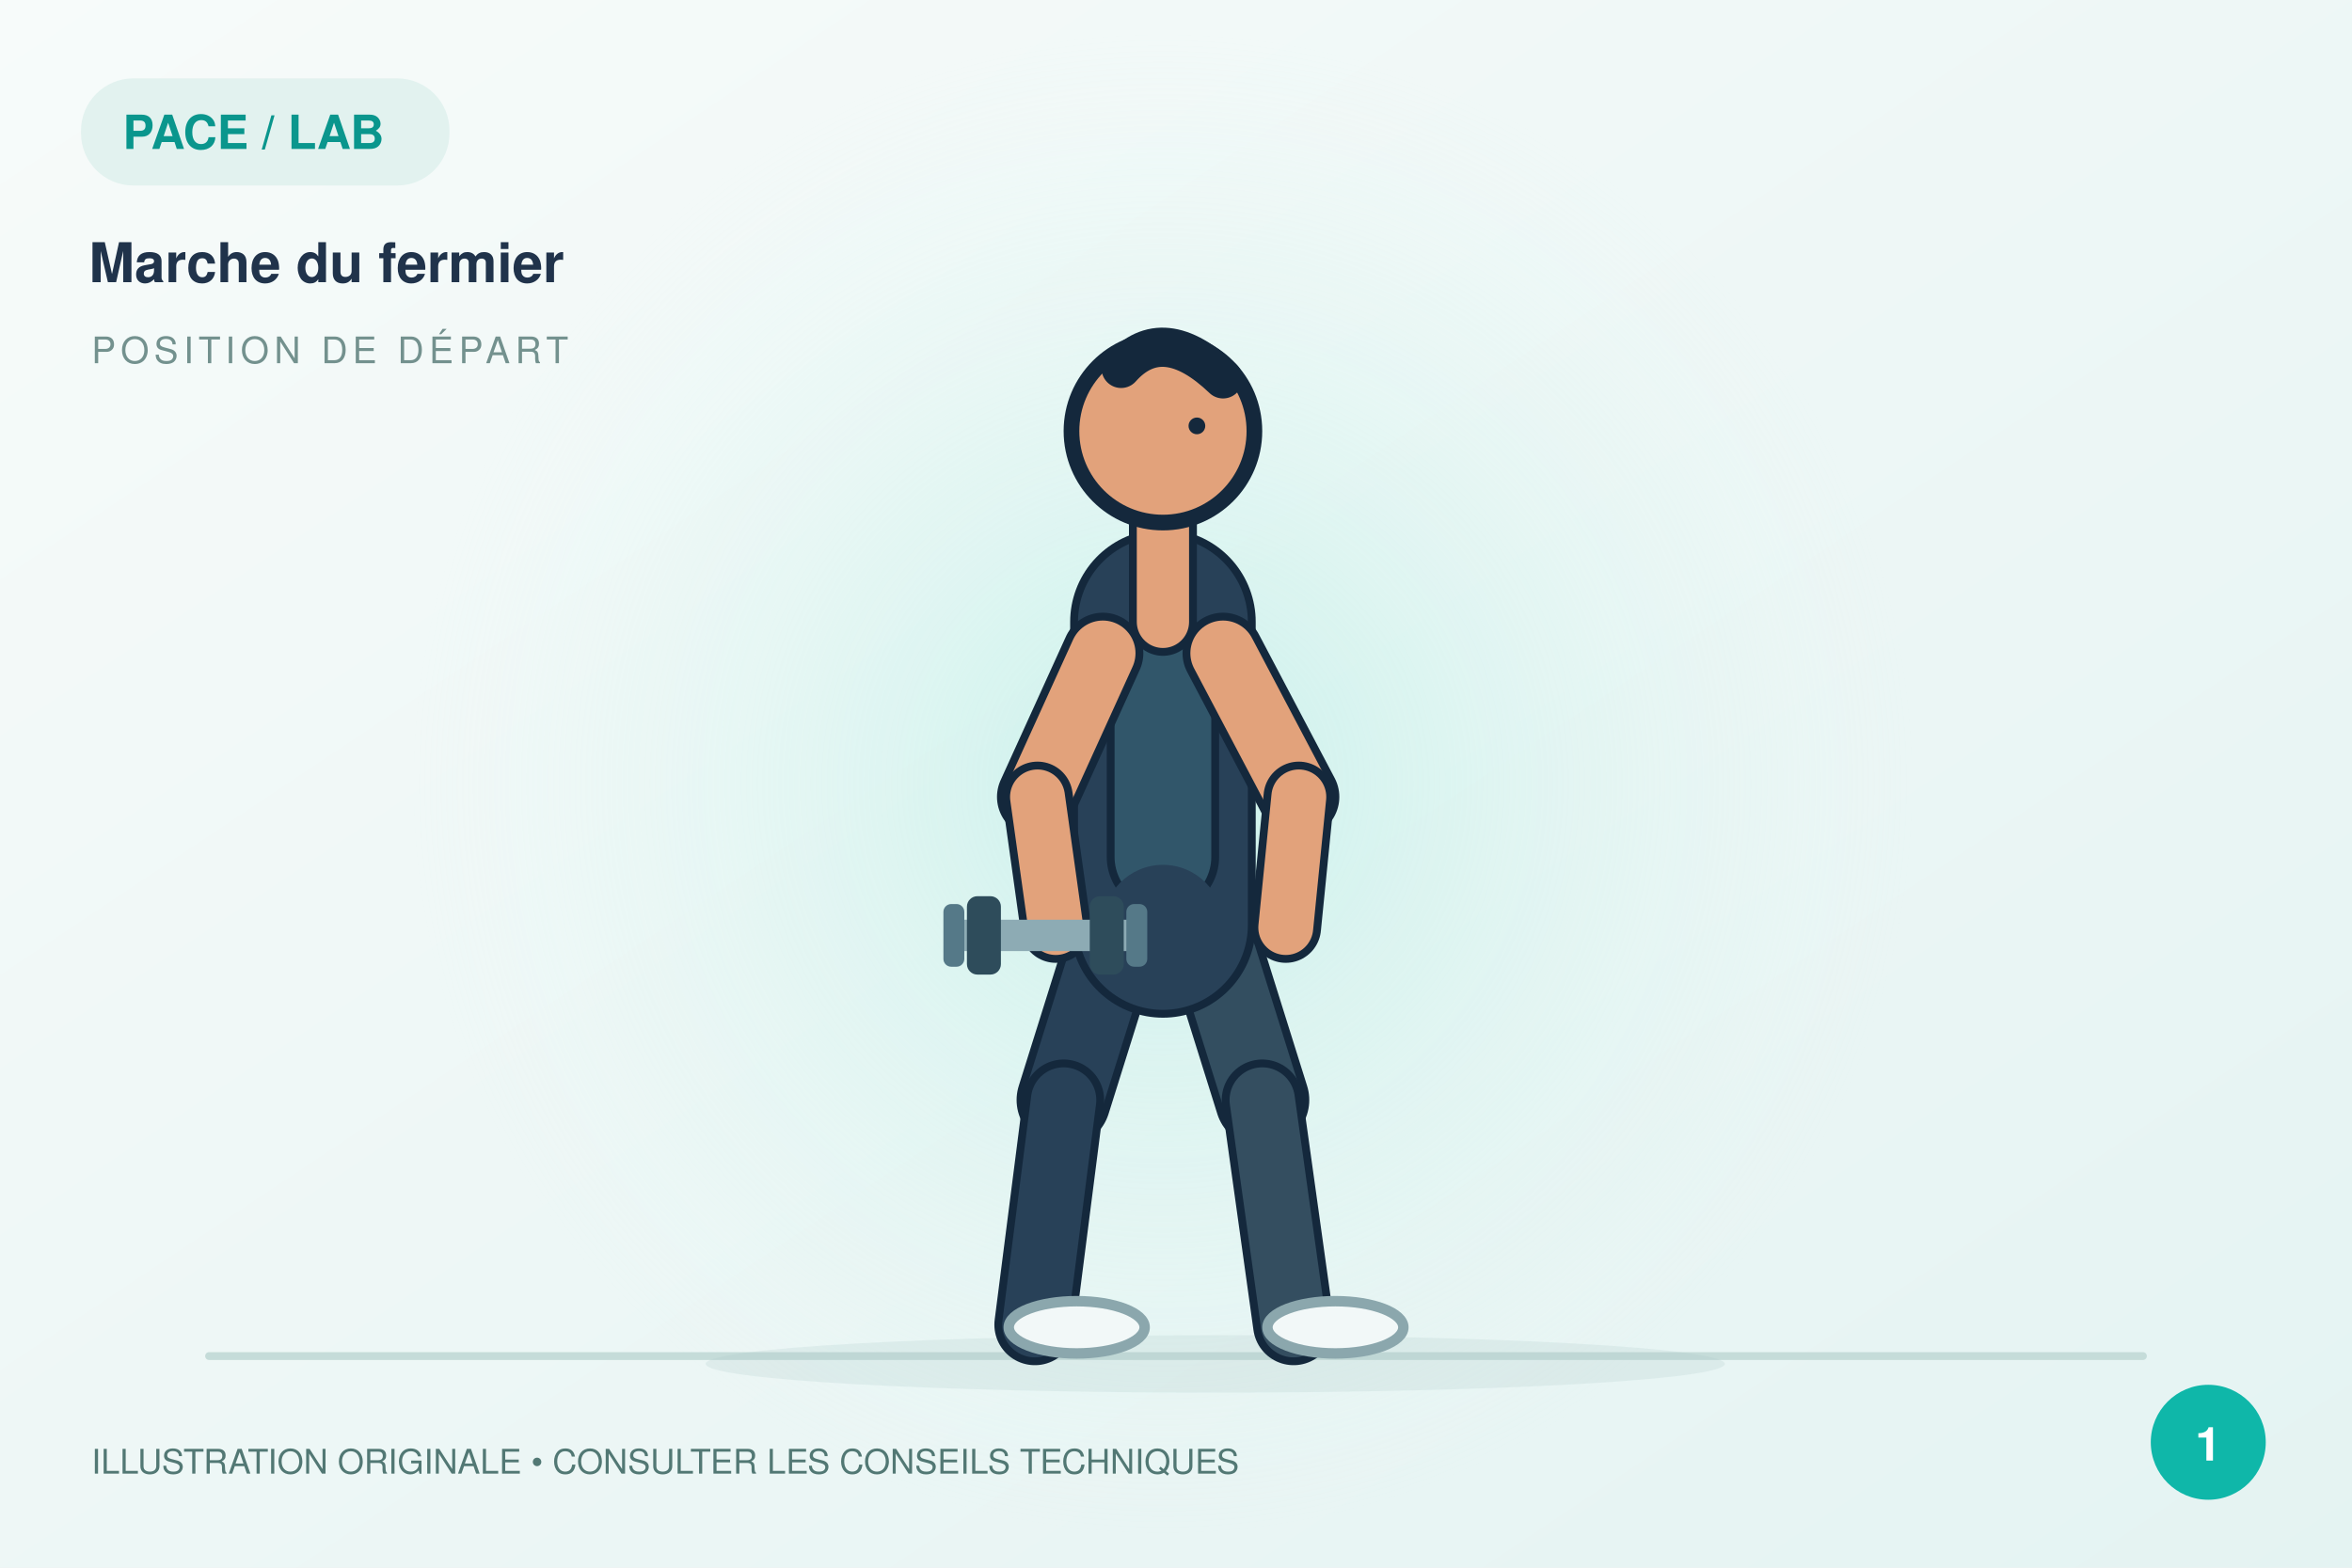
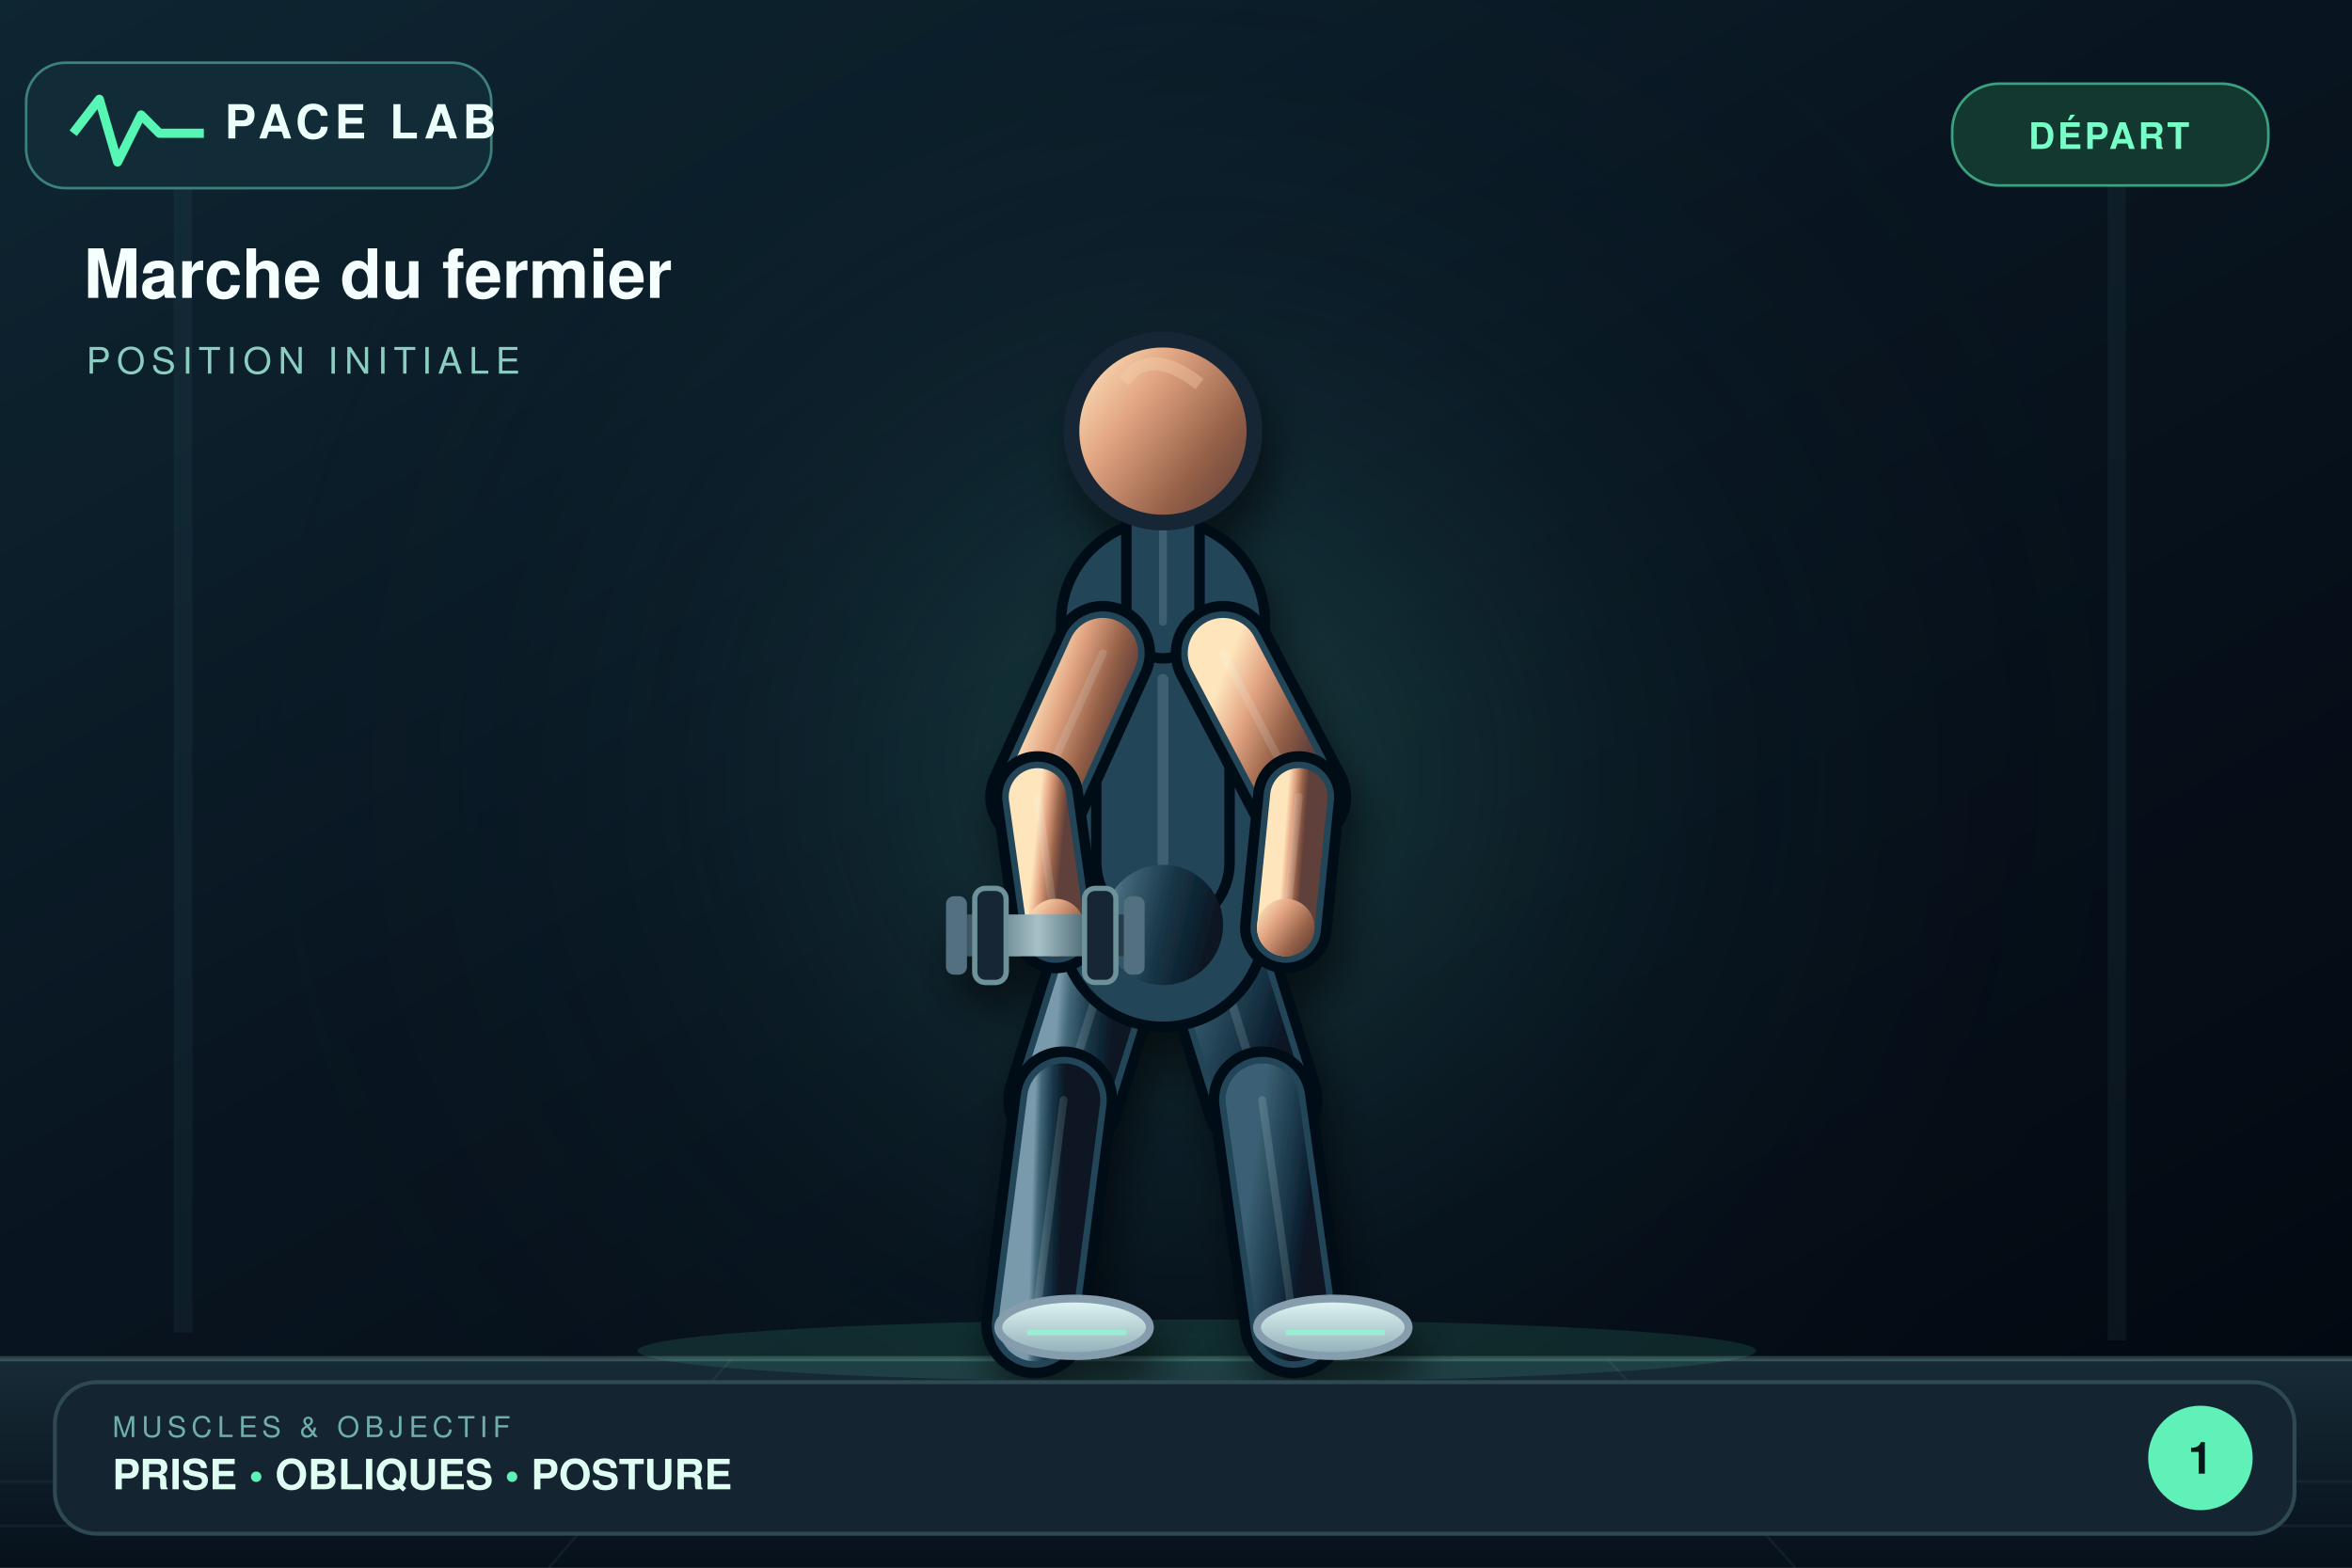
<svg xmlns="http://www.w3.org/2000/svg" width="900" height="600" viewBox="0 0 900 600">
  <defs>
-     <linearGradient id="bg" x1="0" y1="0" x2="1" y2="1">
-       <stop stop-color="#f7fbfa" />
-       <stop offset="1" stop-color="#e4f3f2" />
+     <linearGradient id="bg" x1="0" y1="0" x2=".85" y2="1">
+       <stop stop-color="#0e2632" />
+       <stop offset=".5" stop-color="#08141f" />
+       <stop offset="1" stop-color="#030911" />
    </linearGradient>
-     <radialGradient id="glow">
-       <stop stop-color="#abede2" stop-opacity=".55" />
-       <stop offset="1" stop-color="#dff6f1" stop-opacity="0" />
+     <radialGradient id="light">
+       <stop stop-color="#3d998b" stop-opacity=".32" />
+       <stop offset=".52" stop-color="#1c4750" stop-opacity=".11" />
+       <stop offset="1" stop-color="#04101b" stop-opacity="0" />
    </radialGradient>
-     <marker id="arrow" markerWidth="6" markerHeight="6" refX="3" refY="3" orient="auto">
-       <path d="M0 0 L6 3 L0 6" fill="none" stroke="#0fb7a9" stroke-width="1.5" />
+     <linearGradient id="fabric" x1="0" x2="1" y1="0" y2=".24">
+       <stop stop-color="#799aaa" />
+       <stop offset=".2" stop-color="#426778" />
+       <stop offset=".58" stop-color="#183647" />
+       <stop offset="1" stop-color="#071621" />
+     </linearGradient>
+     <linearGradient id="skin" x1="0" x2="1" y1=".15" y2=".9">
+       <stop stop-color="#ffe5bc" />
+       <stop offset=".32" stop-color="#e2a583" />
+       <stop offset=".7" stop-color="#956047" />
+       <stop offset="1" stop-color="#5e3f3b" />
+     </linearGradient>
+     <linearGradient id="rear" x1="0" x2="1" y1="0" y2="1">
+       <stop stop-color="#3b6174" />
+       <stop offset=".7" stop-color="#142f40" />
+       <stop offset="1" stop-color="#081624" />
+     </linearGradient>
+     <linearGradient id="metal" x1="0" x2="1">
+       <stop stop-color="#213b48" />
+       <stop offset=".46" stop-color="#a7c1c8" />
+       <stop offset=".77" stop-color="#3c5a65" />
+       <stop offset="1" stop-color="#152834" />
+     </linearGradient>
+     <linearGradient id="shoe" x1="0" x2="0" y1="0" y2="1">
+       <stop stop-color="#e2f8f5" />
+       <stop offset="1" stop-color="#8faeb7" />
+     </linearGradient>
+     <linearGradient id="floor" x1="0" y1="0" x2="0" y2="1">
+       <stop stop-color="#172b36" />
+       <stop offset="1" stop-color="#06101b" />
+     </linearGradient>
+     <filter id="shadow" x="-30%" y="-30%" width="160%" height="160%">
+       <feDropShadow dx="4" dy="11" stdDeviation="8" flood-color="#000000" flood-opacity=".55" />
+     </filter>
+     <marker id="arrow" markerWidth="7" markerHeight="7" refX="5" refY="3.5" orient="auto">
+       <path d="M0 0 L6 3.5 L0 7" fill="none" stroke="#6dfdc6" stroke-width="1.7" />
    </marker>
  </defs>
  <rect width="900" height="600" fill="url(#bg)" />
-   <circle cx="445" cy="300" r="290" fill="url(#glow)" />
-   <path d="M 80 519 H 820" stroke="#c5dcd9" stroke-width="3" stroke-linecap="round" />
-   <ellipse cx="465" cy="522" rx="195" ry="11" fill="#a6c5c5" opacity=".20" />
-   <rect x="31" y="30" width="141" height="41" rx="20" fill="#e2f2ef" />
-   <text x="47" y="57" font-family="Helvetica,Arial" font-size="18" font-weight="bold" fill="#0a968d">PACE / LAB</text>
-   <text x="34" y="108" font-family="Helvetica,Arial" font-size="21" font-weight="bold" fill="#20334b">Marche du fermier</text>
-   <text x="35" y="139" font-family="Helvetica,Arial" font-size="14" letter-spacing="2" fill="#73918e">POSITION DE DÉPART</text>
-   <path d="M 462 354 L 483 421" fill="none" stroke="#14283c" stroke-width="36" stroke-linejoin="round" stroke-linecap="round" />
-   <path d="M 462 354 L 483 421" fill="none" stroke="#334e60" stroke-width="30" stroke-linejoin="round" stroke-linecap="round" />
-   <path d="M 483 421 L 495 507" fill="none" stroke="#14283c" stroke-width="31" stroke-linejoin="round" stroke-linecap="round" />
-   <path d="M 483 421 L 495 507" fill="none" stroke="#344e60" stroke-width="25" stroke-linejoin="round" stroke-linecap="round" />
-   <path d="M 428 354 L 407 421" fill="none" stroke="#14283c" stroke-width="36" stroke-linejoin="round" stroke-linecap="round" />
-   <path d="M 428 354 L 407 421" fill="none" stroke="#284158" stroke-width="30" stroke-linejoin="round" stroke-linecap="round" />
-   <path d="M 407 421 L 396 507" fill="none" stroke="#14283c" stroke-width="31" stroke-linejoin="round" stroke-linecap="round" />
-   <path d="M 407 421 L 396 507" fill="none" stroke="#284158" stroke-width="25" stroke-linejoin="round" stroke-linecap="round" />
-   <ellipse cx="412" cy="508" rx="26" ry="10" fill="#f2f8f8" stroke="#8ba7ad" stroke-width="4" />
-   <ellipse cx="511" cy="508" rx="26" ry="10" fill="#f2f8f8" stroke="#8ba7ad" stroke-width="4" />
-   <path d="M 445 354 L 445 238" fill="none" stroke="#14283c" stroke-width="71" stroke-linejoin="round" stroke-linecap="round" />
-   <path d="M 445 354 L 445 238" fill="none" stroke="#284158" stroke-width="65" stroke-linejoin="round" stroke-linecap="round" />
-   <path d="M 445 328 L 445 259" fill="none" stroke="#14283c" stroke-width="43" stroke-linejoin="round" stroke-linecap="round" />
-   <path d="M 445 328 L 445 259" fill="none" stroke="#31566a" stroke-width="37" stroke-linejoin="round" stroke-linecap="round" />
-   <circle cx="445" cy="354" r="23" fill="#284158" stroke="none" stroke-width="1" />
-   <path d="M 445 238 L 445 189" fill="none" stroke="#14283c" stroke-width="26" stroke-linejoin="round" stroke-linecap="round" />
-   <path d="M 445 238 L 445 189" fill="none" stroke="#e2a27b" stroke-width="20" stroke-linejoin="round" stroke-linecap="round" />
-   <circle cx="445" cy="165" r="35" fill="#e2a27b" stroke="#14283c" stroke-width="6" />
-   <circle cx="458" cy="163" r="3.2" fill="#14283c" />
-   <path d="M 429 141 Q 445 123 468 145" stroke="#14283c" stroke-width="15" fill="none" stroke-linecap="round" />
-   <path d="M 468 250 L 497 305" fill="none" stroke="#14283c" stroke-width="31" stroke-linejoin="round" stroke-linecap="round" />
-   <path d="M 468 250 L 497 305" fill="none" stroke="#e2a27b" stroke-width="25" stroke-linejoin="round" stroke-linecap="round" />
-   <path d="M 497 305 L 492 355" fill="none" stroke="#14283c" stroke-width="27" stroke-linejoin="round" stroke-linecap="round" />
-   <path d="M 497 305 L 492 355" fill="none" stroke="#e2a27b" stroke-width="21" stroke-linejoin="round" stroke-linecap="round" />
-   <path d="M 422 250 L 397 305" fill="none" stroke="#14283c" stroke-width="31" stroke-linejoin="round" stroke-linecap="round" />
-   <path d="M 422 250 L 397 305" fill="none" stroke="#e2a27b" stroke-width="25" stroke-linejoin="round" stroke-linecap="round" />
-   <path d="M 397 305 L 404 355" fill="none" stroke="#14283c" stroke-width="27" stroke-linejoin="round" stroke-linecap="round" />
-   <path d="M 397 305 L 404 355" fill="none" stroke="#e2a27b" stroke-width="21" stroke-linejoin="round" stroke-linecap="round" />
-   <circle cx="404" cy="355" r="10" fill="#e2a27b" stroke="none" stroke-width="1" />
-   <circle cx="492" cy="355" r="10" fill="#e2a27b" stroke="none" stroke-width="1" />
-   <g transform="translate(400 358) rotate(0)">
-     <path d="M -32 0 H 32" stroke="#8dabb4" stroke-width="12" stroke-linecap="round" />
-     <rect x="-30" y="-15" width="13" height="30" rx="4" fill="#2e4c5b" />
-     <rect x="17" y="-15" width="13" height="30" rx="4" fill="#2e4c5b" />
-     <rect x="-39" y="-12" width="8" height="24" rx="3" fill="#557988" />
-     <rect x="31" y="-12" width="8" height="24" rx="3" fill="#557988" />
+   <circle cx="455" cy="296" r="375" fill="url(#light)" />
+   <path d="M70 56 L70 510 M810 54 L810 513" stroke="#4c8191" stroke-width="7" opacity=".09" />
+   <path d="M0 520 L900 520 L900 600 L0 600 Z" fill="url(#floor)" />
+   <path d="M0 520 H900" stroke="#9acac5" opacity=".24" stroke-width="2" />
+   <path d="M0 567 L900 567 M0 584 L900 584 M280 520 L210 600 M615 520 L687 600" stroke="#678e9a" opacity=".10" />
+   <ellipse cx="458" cy="517" rx="214" ry="12" fill="#5bf6bd" opacity=".11" />
+   <path d="M25 24 h148 a15 15 0 0 1 15 15 v18 a15 15 0 0 1 -15 15 H25 a15 15 0 0 1 -15 -15 V39 a15 15 0 0 1 15 -15" fill="#112c38" stroke="#3f857f" opacity=".95" />
+   <path d="M28 51 l10 -13 l7 24 l9 -18 l7 7 h17" fill="none" stroke="#56f7b4" stroke-width="3.5" stroke-linejoin="round" />
+   <text x="86" y="53" font-family="Helvetica,Arial" font-size="18" letter-spacing="2" font-weight="bold" fill="#ecfffa">PACE LAB</text>
+   <text x="32" y="114" font-family="Helvetica,Arial" font-size="26" font-weight="bold" fill="#f5fffd">Marche du fermier</text>
+   <text x="33" y="143" font-family="Helvetica,Arial" font-size="14" letter-spacing="2.5" fill="#8ccdc1">POSITION INITIALE</text>
+   <rect x="747" y="32" width="121" height="39" rx="18" fill="#12382f" stroke="#59f1b9" stroke-opacity=".6" />
+   <text x="807" y="57" text-anchor="middle" font-family="Helvetica,Arial" font-size="14" letter-spacing="1" fill="#77ffc8" font-weight="bold">DÉPART</text>
+   <g filter="url(#shadow)">
+     <path d="M 462 354 L 483 421" stroke="#030b15" stroke-width="46" stroke-linecap="round" />
+     <path d="M 462 354 L 483 421" stroke="#224459" stroke-width="38" stroke-linecap="round" />
+     <path d="M 462 354 L 483 421" stroke="url(#rear)" stroke-width="33" stroke-linecap="round" />
+     <path d="M 462 354 L 483 421" stroke="#e9fffa" stroke-opacity=".14" stroke-width="3.3" stroke-linecap="round" />
+     <path d="M 483 421 L 495 507" stroke="#030b15" stroke-width="41" stroke-linecap="round" />
+     <path d="M 483 421 L 495 507" stroke="#224459" stroke-width="33" stroke-linecap="round" />
+     <path d="M 483 421 L 495 507" stroke="url(#rear)" stroke-width="28" stroke-linecap="round" />
+     <path d="M 483 421 L 495 507" stroke="#e9fffa" stroke-opacity=".14" stroke-width="3.0" stroke-linecap="round" />
+     <path d="M 428 354 L 407 421" stroke="#030b15" stroke-width="46" stroke-linecap="round" />
+     <path d="M 428 354 L 407 421" stroke="#224459" stroke-width="38" stroke-linecap="round" />
+     <path d="M 428 354 L 407 421" stroke="url(#fabric)" stroke-width="33" stroke-linecap="round" />
+     <path d="M 428 354 L 407 421" stroke="#e9fffa" stroke-opacity=".14" stroke-width="3.3" stroke-linecap="round" />
+     <path d="M 407 421 L 396 507" stroke="#030b15" stroke-width="41" stroke-linecap="round" />
+     <path d="M 407 421 L 396 507" stroke="#224459" stroke-width="33" stroke-linecap="round" />
+     <path d="M 407 421 L 396 507" stroke="url(#fabric)" stroke-width="28" stroke-linecap="round" />
+     <path d="M 407 421 L 396 507" stroke="#e9fffa" stroke-opacity=".14" stroke-width="3.0" stroke-linecap="round" />
+     <ellipse cx="411" cy="508" rx="29" ry="11" fill="url(#shoe)" stroke="#859dad" stroke-width="3" />
+     <path d="M393 510 L431 510" stroke="#8fffd4" stroke-opacity=".65" stroke-width="2" />
+     <ellipse cx="510" cy="508" rx="29" ry="11" fill="url(#shoe)" stroke="#859dad" stroke-width="3" />
+     <path d="M492 510 L530 510" stroke="#8fffd4" stroke-opacity=".65" stroke-width="2" />
+     <path d="M 445 354 L 445 238" stroke="#030b15" stroke-width="82" stroke-linecap="round" />
+     <path d="M 445 354 L 445 238" stroke="#224459" stroke-width="74" stroke-linecap="round" />
+     <path d="M 445 354 L 445 238" stroke="url(#fabric)" stroke-width="69" stroke-linecap="round" />
+     <path d="M 445 354 L 445 238" stroke="#e9fffa" stroke-opacity=".14" stroke-width="6.9" stroke-linecap="round" />
+     <path d="M 445 330 L 445 260" stroke="#030b15" stroke-width="55" stroke-linecap="round" />
+     <path d="M 445 330 L 445 260" stroke="#224459" stroke-width="47" stroke-linecap="round" />
+     <path d="M 445 330 L 445 260" stroke="url(#fabric)" stroke-width="42" stroke-linecap="round" />
+     <path d="M 445 330 L 445 260" stroke="#e9fffa" stroke-opacity=".14" stroke-width="4.2" stroke-linecap="round" />
+     <circle cx="445" cy="354" r="23" fill="url(#fabric)" />
+     <path d="M 445 238 L 445 188" stroke="#030b15" stroke-width="32" stroke-linecap="round" />
+     <path d="M 445 238 L 445 188" stroke="#224459" stroke-width="24" stroke-linecap="round" />
+     <path d="M 445 238 L 445 188" stroke="url(#skin)" stroke-width="19" stroke-linecap="round" />
+     <path d="M 445 238 L 445 188" stroke="#e9fffa" stroke-opacity=".14" stroke-width="3.0" stroke-linecap="round" />
+     <circle cx="445" cy="165" r="35" fill="url(#skin)" stroke="#132536" stroke-width="6" />
+     <path d="M430 146 Q 440 132 459 147" stroke="#f5d4af" opacity=".35" fill="none" stroke-width="5" />
+     <path d="M 468 250 L 497 305" stroke="#030b15" stroke-width="40" stroke-linecap="round" />
+     <path d="M 468 250 L 497 305" stroke="#224459" stroke-width="32" stroke-linecap="round" />
+     <path d="M 468 250 L 497 305" stroke="url(#skin)" stroke-width="27" stroke-linecap="round" />
+     <path d="M 468 250 L 497 305" stroke="#e9fffa" stroke-opacity=".14" stroke-width="3.0" stroke-linecap="round" />
+     <path d="M 497 305 L 492 355" stroke="#030b15" stroke-width="35" stroke-linecap="round" />
+     <path d="M 497 305 L 492 355" stroke="#224459" stroke-width="27" stroke-linecap="round" />
+     <path d="M 497 305 L 492 355" stroke="url(#skin)" stroke-width="22" stroke-linecap="round" />
+     <path d="M 497 305 L 492 355" stroke="#e9fffa" stroke-opacity=".14" stroke-width="3.0" stroke-linecap="round" />
+     <path d="M 422 250 L 397 305" stroke="#030b15" stroke-width="40" stroke-linecap="round" />
+     <path d="M 422 250 L 397 305" stroke="#224459" stroke-width="32" stroke-linecap="round" />
+     <path d="M 422 250 L 397 305" stroke="url(#skin)" stroke-width="27" stroke-linecap="round" />
+     <path d="M 422 250 L 397 305" stroke="#e9fffa" stroke-opacity=".14" stroke-width="3.0" stroke-linecap="round" />
+     <path d="M 397 305 L 404 355" stroke="#030b15" stroke-width="35" stroke-linecap="round" />
+     <path d="M 397 305 L 404 355" stroke="#224459" stroke-width="27" stroke-linecap="round" />
+     <path d="M 397 305 L 404 355" stroke="url(#skin)" stroke-width="22" stroke-linecap="round" />
+     <path d="M 397 305 L 404 355" stroke="#e9fffa" stroke-opacity=".14" stroke-width="3.0" stroke-linecap="round" />
+     <circle cx="404" cy="355" r="11" fill="url(#skin)" />
+     <circle cx="492" cy="355" r="11" fill="url(#skin)" />
+     <g transform="translate(400 358)">
+       <rect x="-36" y="-8" width="72" height="16" rx="7" fill="url(#metal)" />
+       <rect x="-27" y="-18" width="12" height="36" rx="4" fill="#142734" stroke="#6e929a" stroke-width="2" />
+       <rect x="15" y="-18" width="12" height="36" rx="4" fill="#142734" stroke="#6e929a" stroke-width="2" />
+       <rect x="-38" y="-15" width="8" height="30" rx="3" fill="#536f80" />
+       <rect x="30" y="-15" width="8" height="30" rx="3" fill="#536f80" />
+     </g>
  </g>
-   <text x="35" y="564" font-family="Helvetica,Arial" font-size="13" fill="#527874">ILLUSTRATION ORIGINALE • CONSULTER LES CONSEILS TECHNIQUES</text>
-   <circle cx="845" cy="552" r="22" fill="#0fb7a9" />
-   <text x="845" y="559" text-anchor="middle" font-family="Helvetica,Arial" font-size="18" font-weight="bold" fill="#fff">1</text>
+   <rect x="21" y="529" width="857" height="58" rx="16" fill="#142531" stroke="#2f4953" stroke-width="1.5" />
+   <text x="43" y="550" font-family="Helvetica,Arial" font-size="11" letter-spacing="2" fill="#6faeaa">MUSCLES &amp; OBJECTIF</text>
+   <text x="43" y="570" font-family="Helvetica,Arial" font-size="16" font-weight="bold" fill="#defff2">PRISE <tspan fill="#5ff1b7"> • </tspan> OBLIQUES <tspan fill="#5ff1b7"> • </tspan> POSTURE</text>
+   <circle cx="842" cy="558" r="20" fill="#5ff1b7" />
+   <text x="842" y="564" text-anchor="middle" font-family="Helvetica,Arial" font-size="17" font-weight="bold" fill="#06171c">1</text>
</svg>
